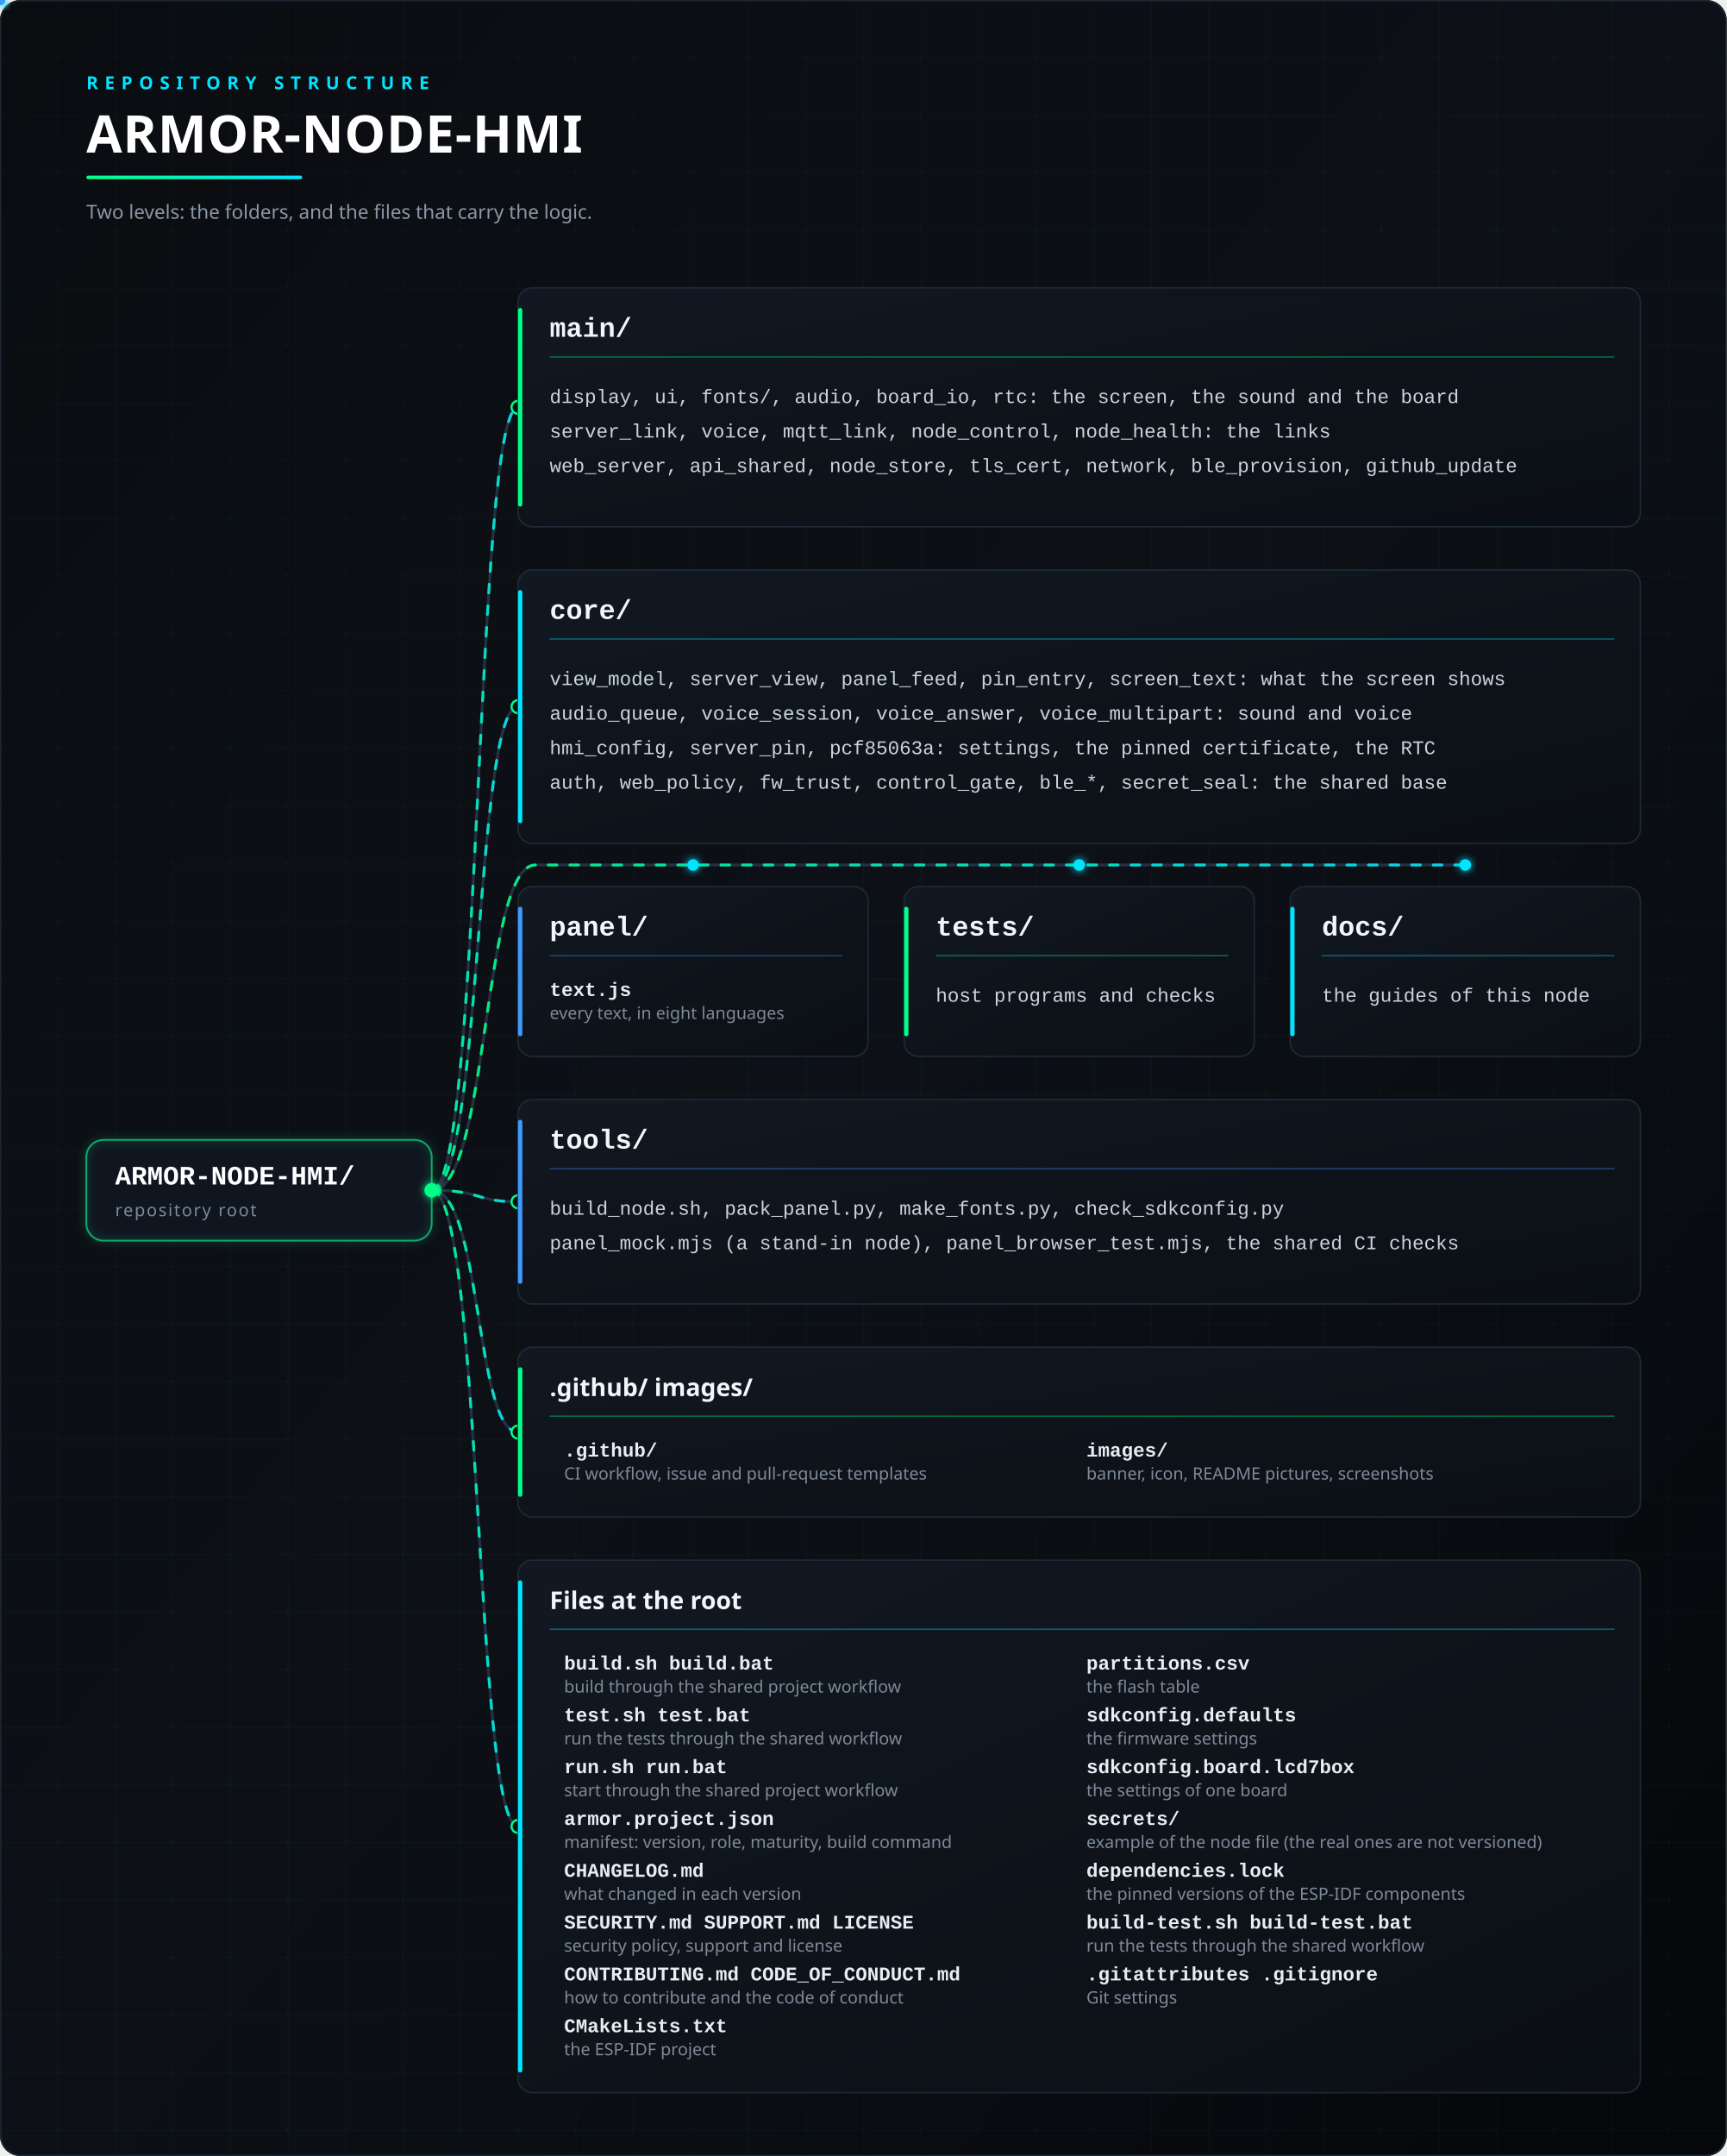
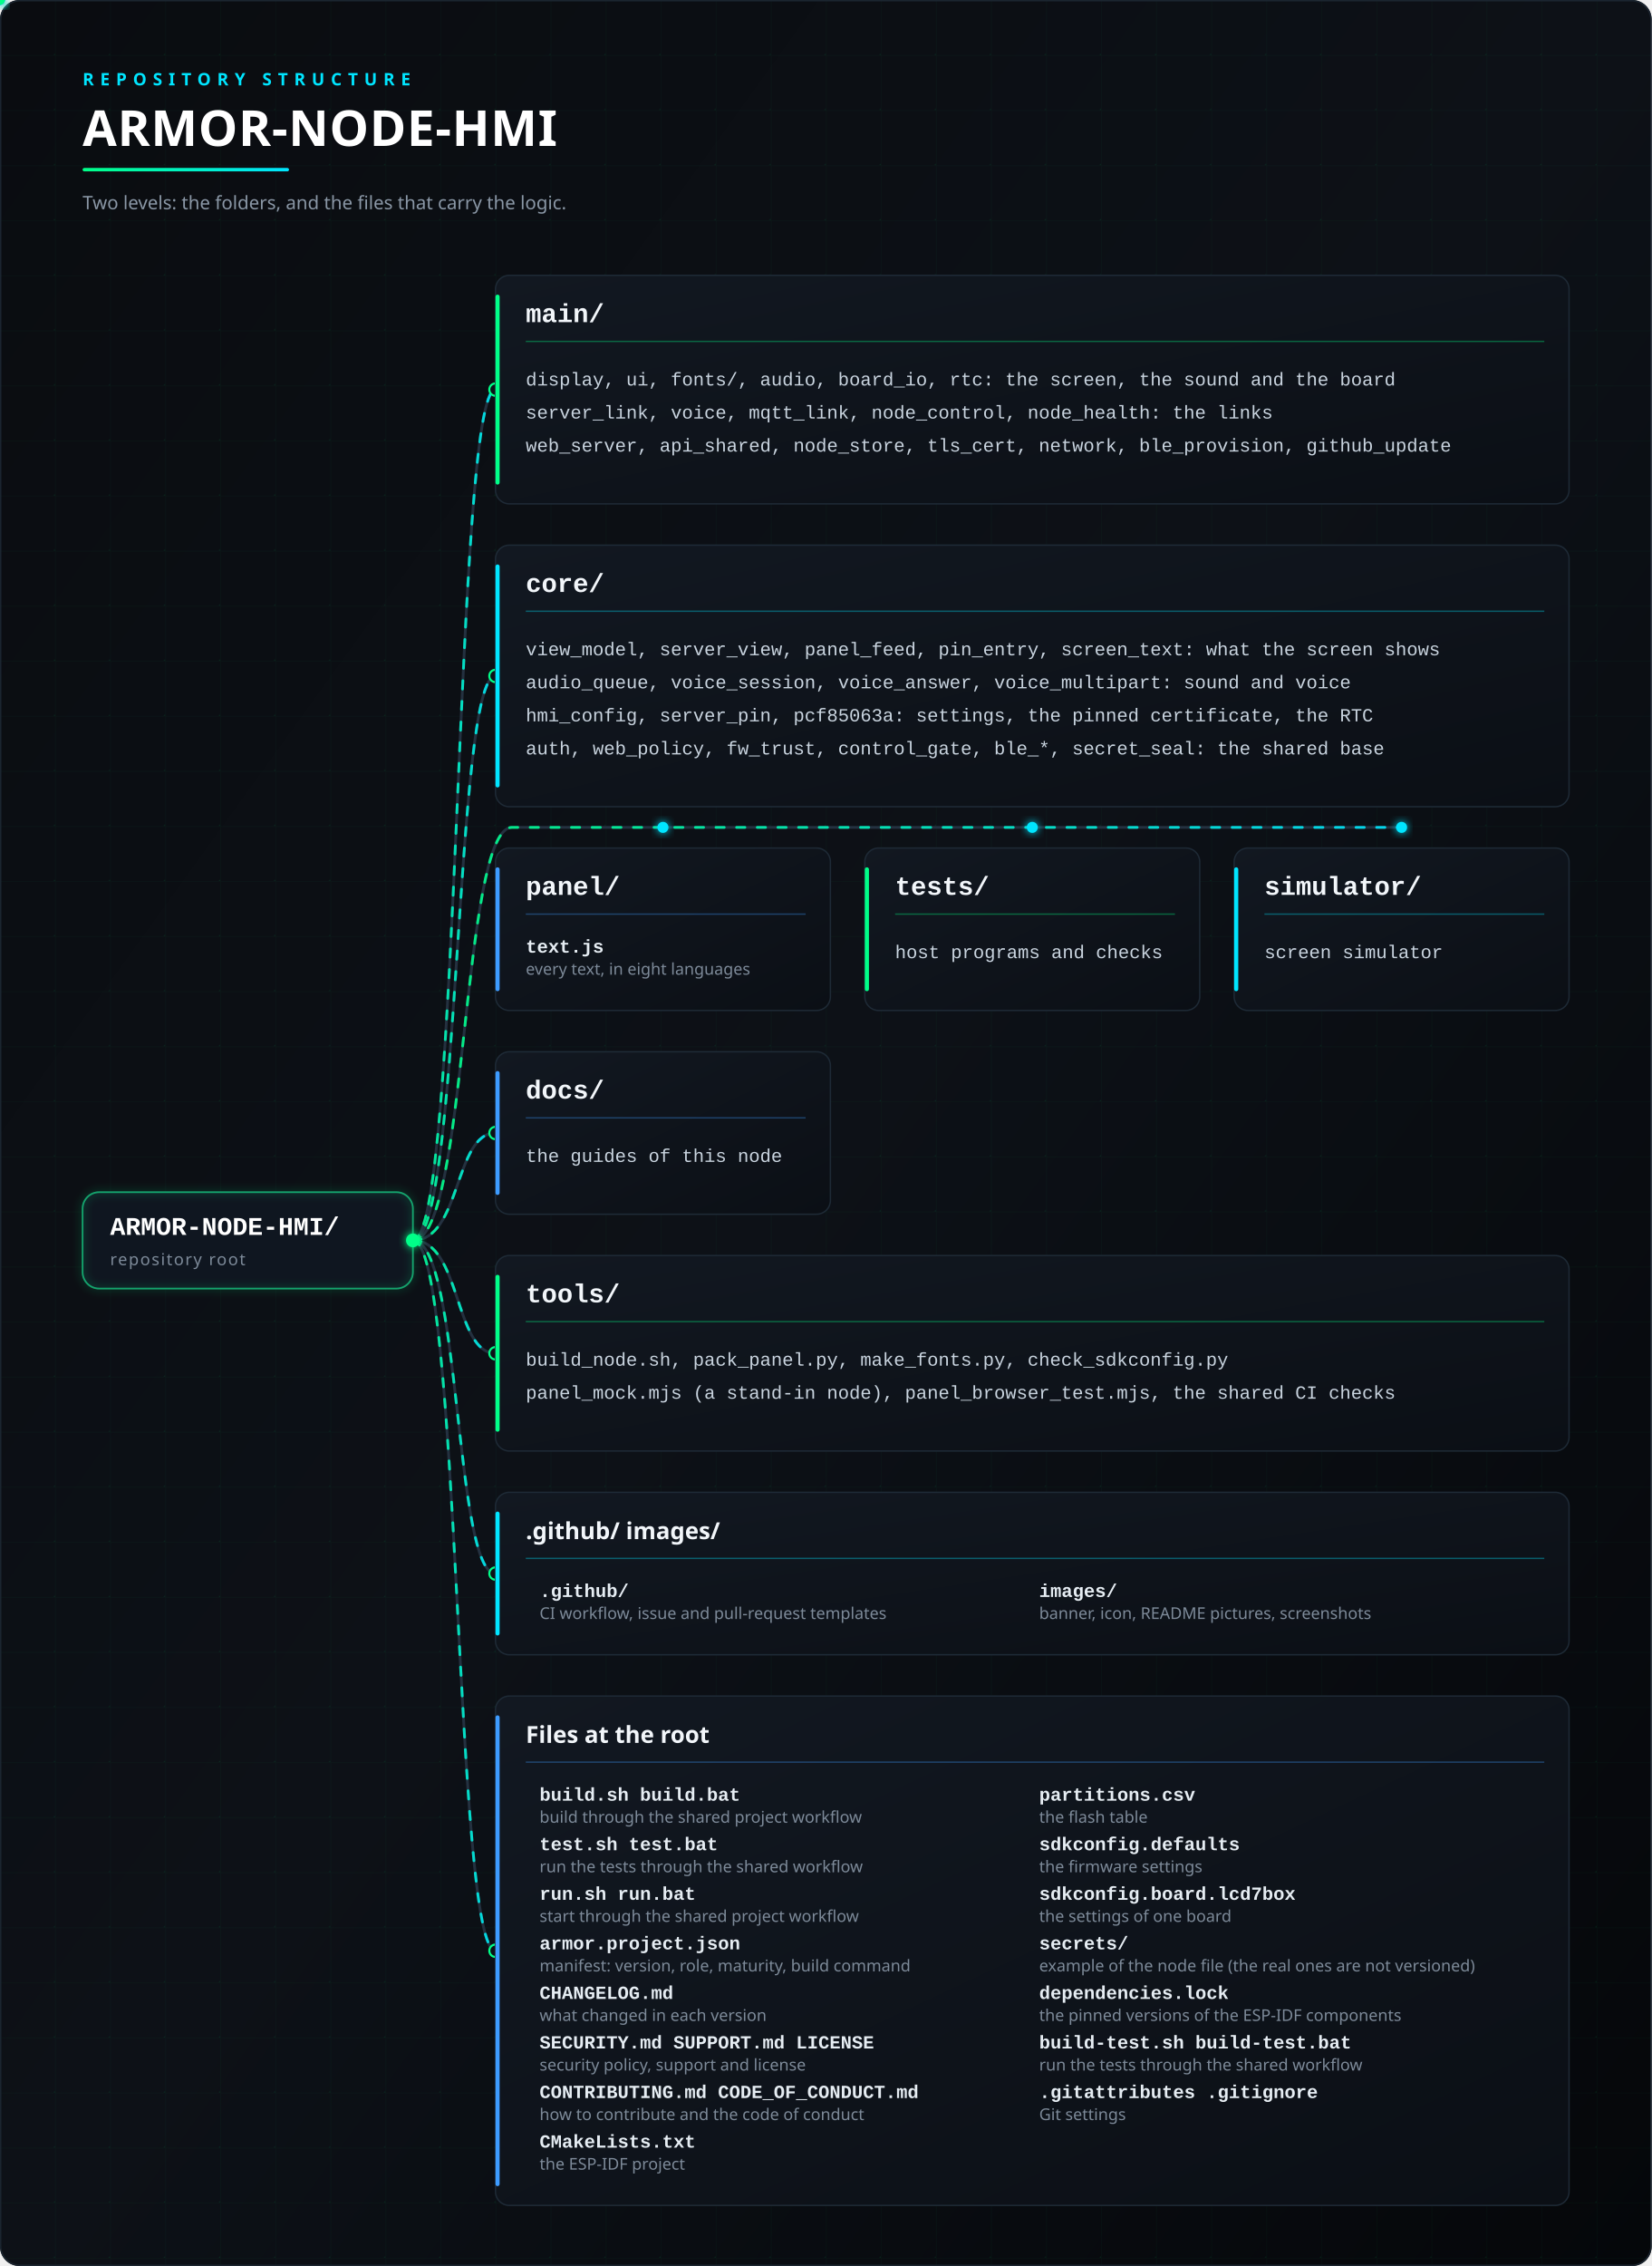
- <svg xmlns="http://www.w3.org/2000/svg" viewBox="0 0 1200 1498" width="100%" role="img" aria-labelledby="t d">
+ <svg xmlns="http://www.w3.org/2000/svg" viewBox="0 0 1200 1646" width="100%" role="img" aria-labelledby="t d">
  <defs>
    <linearGradient id="bg" x1="0" y1="0" x2="1" y2="1">
      <stop offset="0" stop-color="#0A0C10" />
      <stop offset="0.5" stop-color="#0D1117" />
      <stop offset="1" stop-color="#05070A" />
    </linearGradient>
    <linearGradient id="card" x1="0" y1="0" x2="1" y2="1">
      <stop offset="0" stop-color="#121821" />
      <stop offset="1" stop-color="#0B0F15" />
    </linearGradient>
    <linearGradient id="line" x1="0" y1="0" x2="1" y2="0">
      <stop offset="0" stop-color="#00FF88" />
      <stop offset="1" stop-color="#00E5FF" />
    </linearGradient>
    <filter id="glow" x="-50%" y="-50%" width="200%" height="200%">
      <feGaussianBlur stdDeviation="3" result="b" />
      <feMerge>
        <feMergeNode in="b" />
        <feMergeNode in="SourceGraphic" />
      </feMerge>
    </filter>
    <pattern id="grid" width="40" height="40" patternUnits="userSpaceOnUse">
      <path d="M40 0H0V40" fill="none" stroke="#00FF88" stroke-opacity="0.035" />
      <circle cx="40" cy="40" r="1" fill="#00FF88" fill-opacity="0.09" />
    </pattern>
  </defs>
-   <rect width="1200" height="1498" rx="14" fill="url(#bg)" />
-   <rect width="1200" height="1498" rx="14" fill="url(#grid)" />
-   <rect x="0.5" y="0.5" width="1199" height="1497" rx="14" fill="none" stroke="#1B2530" />
+   <rect width="1200" height="1646" rx="14" fill="url(#bg)" />
+   <rect width="1200" height="1646" rx="14" fill="url(#grid)" />
+   <rect x="0.5" y="0.5" width="1199" height="1645" rx="14" fill="none" stroke="#1B2530" />
  <text x="60" y="62" font-family="'Segoe UI','Noto Sans','Noto Sans CJK SC','Microsoft YaHei','Yu Gothic','Helvetica Neue',Helvetica,Arial,sans-serif" font-size="12.5" font-weight="600" fill="#00E5FF" text-anchor="start" letter-spacing="4.5">REPOSITORY STRUCTURE</text>
  <text x="60" y="106" font-family="'Segoe UI','Noto Sans','Noto Sans CJK SC','Microsoft YaHei','Yu Gothic','Helvetica Neue',Helvetica,Arial,sans-serif" font-size="36" font-weight="700" fill="#FFFFFF" text-anchor="start" letter-spacing="0.5">ARMOR-NODE-HMI</text>
  <rect x="60" y="122" width="150" height="2.5" rx="1.25" fill="url(#line)">
    <animate attributeName="width" values="40;150;150" keyTimes="0;0.4;1" dur="3s" repeatCount="indefinite" />
  </rect>
  <text x="60" y="152" font-family="'Segoe UI','Noto Sans','Noto Sans CJK SC','Microsoft YaHei','Yu Gothic','Helvetica Neue',Helvetica,Arial,sans-serif" font-size="13.5" font-weight="400" fill="#8A97A6" text-anchor="start">Two levels: the folders, and the files that carry the logic.</text>
-   <path id="c0" d="M300,827 C335,827 330,283 360,283" fill="none" stroke="#243140" stroke-width="2" />
-   <path d="M300,827 C335,827 330,283 360,283" fill="none" stroke="url(#line)" stroke-width="2" stroke-linecap="round" stroke-dasharray="6 9" opacity="0.9">
+   <path id="c0" d="M300,901 C335,901 330,283 360,283" fill="none" stroke="#243140" stroke-width="2" />
+   <path d="M300,901 C335,901 330,283 360,283" fill="none" stroke="url(#line)" stroke-width="2" stroke-linecap="round" stroke-dasharray="6 9" opacity="0.9">
    <animate attributeName="stroke-dashoffset" from="0" to="-30" dur="1.6s" repeatCount="indefinite" />
  </path>
  <circle cx="360" cy="283" r="4.5" fill="#0D1117" stroke="#00FF88" stroke-width="1.5" />
-   <path id="c1" d="M300,827 C335,827 330,491 360,491" fill="none" stroke="#243140" stroke-width="2" />
-   <path d="M300,827 C335,827 330,491 360,491" fill="none" stroke="url(#line)" stroke-width="2" stroke-linecap="round" stroke-dasharray="6 9" opacity="0.9">
+   <path id="c1" d="M300,901 C335,901 330,491 360,491" fill="none" stroke="#243140" stroke-width="2" />
+   <path d="M300,901 C335,901 330,491 360,491" fill="none" stroke="url(#line)" stroke-width="2" stroke-linecap="round" stroke-dasharray="6 9" opacity="0.9">
    <animate attributeName="stroke-dashoffset" from="0" to="-30" dur="1.6s" repeatCount="indefinite" />
  </path>
  <circle cx="360" cy="491" r="4.5" fill="#0D1117" stroke="#00FF88" stroke-width="1.5" />
-   <path id="c2" d="M300,827 C340,827 335,601 372,601 H1018.33" fill="none" stroke="#243140" stroke-width="2" />
-   <path d="M300,827 C340,827 335,601 372,601 H1018.33" fill="none" stroke="url(#line)" stroke-width="2" stroke-linecap="round" stroke-dasharray="6 9" opacity="0.9">
+   <path id="c2" d="M300,901 C340,901 335,601 372,601 H1018.33" fill="none" stroke="#243140" stroke-width="2" />
+   <path d="M300,901 C340,901 335,601 372,601 H1018.33" fill="none" stroke="url(#line)" stroke-width="2" stroke-linecap="round" stroke-dasharray="6 9" opacity="0.9">
    <animate attributeName="stroke-dashoffset" from="0" to="-30" dur="1.6s" repeatCount="indefinite" />
  </path>
  <path d="M481.667,601 V616" stroke="url(#line)" stroke-width="2" fill="none" />
  <circle cx="481.667" cy="601" r="4" fill="#00E5FF" filter="url(#glow)" />
  <path d="M750,601 V616" stroke="url(#line)" stroke-width="2" fill="none" />
  <circle cx="750" cy="601" r="4" fill="#00E5FF" filter="url(#glow)" />
  <path d="M1018.33,601 V616" stroke="url(#line)" stroke-width="2" fill="none" />
  <circle cx="1018.33" cy="601" r="4" fill="#00E5FF" filter="url(#glow)" />
-   <path id="c3" d="M300,827 C335,827 330,835 360,835" fill="none" stroke="#243140" stroke-width="2" />
-   <path d="M300,827 C335,827 330,835 360,835" fill="none" stroke="url(#line)" stroke-width="2" stroke-linecap="round" stroke-dasharray="6 9" opacity="0.9">
-     <animate attributeName="stroke-dashoffset" from="0" to="-30" dur="1.6s" repeatCount="indefinite" />
-   </path>
-   <circle cx="360" cy="835" r="4.5" fill="#0D1117" stroke="#00FF88" stroke-width="1.5" />
-   <path id="c4" d="M300,827 C335,827 330,995 360,995" fill="none" stroke="#243140" stroke-width="2" />
-   <path d="M300,827 C335,827 330,995 360,995" fill="none" stroke="url(#line)" stroke-width="2" stroke-linecap="round" stroke-dasharray="6 9" opacity="0.9">
-     <animate attributeName="stroke-dashoffset" from="0" to="-30" dur="1.6s" repeatCount="indefinite" />
-   </path>
-   <circle cx="360" cy="995" r="4.5" fill="#0D1117" stroke="#00FF88" stroke-width="1.5" />
-   <path id="c5" d="M300,827 C335,827 330,1269 360,1269" fill="none" stroke="#243140" stroke-width="2" />
-   <path d="M300,827 C335,827 330,1269 360,1269" fill="none" stroke="url(#line)" stroke-width="2" stroke-linecap="round" stroke-dasharray="6 9" opacity="0.9">
-     <animate attributeName="stroke-dashoffset" from="0" to="-30" dur="1.6s" repeatCount="indefinite" />
-   </path>
-   <circle cx="360" cy="1269" r="4.5" fill="#0D1117" stroke="#00FF88" stroke-width="1.5" />
+   <path id="c3" d="M300,901 C335,901 330,823 360,823" fill="none" stroke="#243140" stroke-width="2" />
+   <path d="M300,901 C335,901 330,823 360,823" fill="none" stroke="url(#line)" stroke-width="2" stroke-linecap="round" stroke-dasharray="6 9" opacity="0.9">
+     <animate attributeName="stroke-dashoffset" from="0" to="-30" dur="1.6s" repeatCount="indefinite" />
+   </path>
+   <circle cx="360" cy="823" r="4.5" fill="#0D1117" stroke="#00FF88" stroke-width="1.5" />
+   <path id="c4" d="M300,901 C335,901 330,983 360,983" fill="none" stroke="#243140" stroke-width="2" />
+   <path d="M300,901 C335,901 330,983 360,983" fill="none" stroke="url(#line)" stroke-width="2" stroke-linecap="round" stroke-dasharray="6 9" opacity="0.9">
+     <animate attributeName="stroke-dashoffset" from="0" to="-30" dur="1.6s" repeatCount="indefinite" />
+   </path>
+   <circle cx="360" cy="983" r="4.5" fill="#0D1117" stroke="#00FF88" stroke-width="1.5" />
+   <path id="c5" d="M300,901 C335,901 330,1143 360,1143" fill="none" stroke="#243140" stroke-width="2" />
+   <path d="M300,901 C335,901 330,1143 360,1143" fill="none" stroke="url(#line)" stroke-width="2" stroke-linecap="round" stroke-dasharray="6 9" opacity="0.9">
+     <animate attributeName="stroke-dashoffset" from="0" to="-30" dur="1.6s" repeatCount="indefinite" />
+   </path>
+   <circle cx="360" cy="1143" r="4.5" fill="#0D1117" stroke="#00FF88" stroke-width="1.5" />
+   <path id="c6" d="M300,901 C335,901 330,1417 360,1417" fill="none" stroke="#243140" stroke-width="2" />
+   <path d="M300,901 C335,901 330,1417 360,1417" fill="none" stroke="url(#line)" stroke-width="2" stroke-linecap="round" stroke-dasharray="6 9" opacity="0.9">
+     <animate attributeName="stroke-dashoffset" from="0" to="-30" dur="1.6s" repeatCount="indefinite" />
+   </path>
+   <circle cx="360" cy="1417" r="4.5" fill="#0D1117" stroke="#00FF88" stroke-width="1.5" />
  <circle r="3.5" fill="#00FF88" filter="url(#glow)">
    <animateMotion dur="3.4s" repeatCount="indefinite">
      <mpath href="#c0" />
    </animateMotion>
  </circle>
  <circle r="3.5" fill="#00E5FF" filter="url(#glow)">
    <animateMotion dur="4.2s" repeatCount="indefinite">
      <mpath href="#c1" />
    </animateMotion>
  </circle>
  <circle r="3.5" fill="#3D9BFF" filter="url(#glow)">
    <animateMotion dur="5.0s" repeatCount="indefinite">
      <mpath href="#c2" />
    </animateMotion>
  </circle>
  <circle r="3.5" fill="#00FF88" filter="url(#glow)">
    <animateMotion dur="5.8s" repeatCount="indefinite">
      <mpath href="#c3" />
    </animateMotion>
  </circle>
  <circle r="3.5" fill="#00E5FF" filter="url(#glow)">
    <animateMotion dur="6.6s" repeatCount="indefinite">
      <mpath href="#c4" />
    </animateMotion>
  </circle>
  <circle r="3.5" fill="#3D9BFF" filter="url(#glow)">
    <animateMotion dur="7.4s" repeatCount="indefinite">
      <mpath href="#c5" />
    </animateMotion>
  </circle>
-   <rect x="60" y="792" width="240" height="70" rx="12" fill="#0F1620" stroke="#2A3A4C" stroke-width="1.2" />
-   <rect x="60" y="792" width="240" height="70" rx="12" fill="none" stroke="#00FF88" stroke-opacity="0.5" stroke-width="1.2" filter="url(#glow)">
+   <circle r="3.5" fill="#00FF88" filter="url(#glow)">
+     <animateMotion dur="8.2s" repeatCount="indefinite">
+       <mpath href="#c6" />
+     </animateMotion>
+   </circle>
+   <rect x="60" y="866" width="240" height="70" rx="12" fill="#0F1620" stroke="#2A3A4C" stroke-width="1.2" />
+   <rect x="60" y="866" width="240" height="70" rx="12" fill="none" stroke="#00FF88" stroke-opacity="0.5" stroke-width="1.2" filter="url(#glow)">
    <animate attributeName="stroke-opacity" values="0.15;0.6;0.15" dur="3.6s" repeatCount="indefinite" />
  </rect>
-   <text x="80" y="823" font-family="'JetBrains Mono','Cascadia Code','SFMono-Regular',Consolas,'Liberation Mono',monospace" font-size="18.5" font-weight="700" fill="#FFFFFF" text-anchor="start">ARMOR-NODE-HMI/</text>
-   <text x="80" y="845" font-family="'Segoe UI','Noto Sans','Noto Sans CJK SC','Microsoft YaHei','Yu Gothic','Helvetica Neue',Helvetica,Arial,sans-serif" font-size="12" font-weight="400" fill="#7D8A99" text-anchor="start" letter-spacing="1">repository root</text>
-   <circle cx="300" cy="827" r="5" fill="#00FF88" filter="url(#glow)" />
+   <text x="80" y="897" font-family="'JetBrains Mono','Cascadia Code','SFMono-Regular',Consolas,'Liberation Mono',monospace" font-size="18.5" font-weight="700" fill="#FFFFFF" text-anchor="start">ARMOR-NODE-HMI/</text>
+   <text x="80" y="919" font-family="'Segoe UI','Noto Sans','Noto Sans CJK SC','Microsoft YaHei','Yu Gothic','Helvetica Neue',Helvetica,Arial,sans-serif" font-size="12" font-weight="400" fill="#7D8A99" text-anchor="start" letter-spacing="1">repository root</text>
+   <circle cx="300" cy="901" r="5" fill="#00FF88" filter="url(#glow)" />
  <rect x="360" y="200" width="780" height="166" rx="10" fill="url(#card)" stroke="#1E2A36" stroke-width="1" />
  <rect x="360" y="214" width="3" height="138" rx="1.5" fill="#00FF88">
    <animate attributeName="opacity" values="0.55;1;0.55" dur="4s" begin="0s" repeatCount="indefinite" />
  </rect>
  <text x="382" y="234" font-family="'JetBrains Mono','Cascadia Code','SFMono-Regular',Consolas,'Liberation Mono',monospace" font-size="19" font-weight="700" fill="#F2F6FA" text-anchor="start">main/</text>
  <line x1="382" y1="248" x2="1122" y2="248" stroke="#00FF88" stroke-opacity="0.35" stroke-width="1" />
  <text x="382" y="280" font-family="'JetBrains Mono','Cascadia Code','SFMono-Regular',Consolas,'Liberation Mono',monospace" font-size="13.5" font-weight="400" fill="#C9D4DF" text-anchor="start">display, ui, fonts/, audio, board_io, rtc: the screen, the sound and the board</text>
  <text x="382" y="304" font-family="'JetBrains Mono','Cascadia Code','SFMono-Regular',Consolas,'Liberation Mono',monospace" font-size="13.5" font-weight="400" fill="#C9D4DF" text-anchor="start">server_link, voice, mqtt_link, node_control, node_health: the links</text>
  <text x="382" y="328" font-family="'JetBrains Mono','Cascadia Code','SFMono-Regular',Consolas,'Liberation Mono',monospace" font-size="13.5" font-weight="400" fill="#C9D4DF" text-anchor="start">web_server, api_shared, node_store, tls_cert, network, ble_provision, github_update</text>
  <rect x="360" y="396" width="780" height="190" rx="10" fill="url(#card)" stroke="#1E2A36" stroke-width="1" />
  <rect x="360" y="410" width="3" height="162" rx="1.5" fill="#00E5FF">
    <animate attributeName="opacity" values="0.55;1;0.55" dur="4s" begin="0.6s" repeatCount="indefinite" />
  </rect>
  <text x="382" y="430" font-family="'JetBrains Mono','Cascadia Code','SFMono-Regular',Consolas,'Liberation Mono',monospace" font-size="19" font-weight="700" fill="#F2F6FA" text-anchor="start">core/</text>
  <line x1="382" y1="444" x2="1122" y2="444" stroke="#00E5FF" stroke-opacity="0.35" stroke-width="1" />
  <text x="382" y="476" font-family="'JetBrains Mono','Cascadia Code','SFMono-Regular',Consolas,'Liberation Mono',monospace" font-size="13.5" font-weight="400" fill="#C9D4DF" text-anchor="start">view_model, server_view, panel_feed, pin_entry, screen_text: what the screen shows</text>
  <text x="382" y="500" font-family="'JetBrains Mono','Cascadia Code','SFMono-Regular',Consolas,'Liberation Mono',monospace" font-size="13.5" font-weight="400" fill="#C9D4DF" text-anchor="start">audio_queue, voice_session, voice_answer, voice_multipart: sound and voice</text>
  <text x="382" y="524" font-family="'JetBrains Mono','Cascadia Code','SFMono-Regular',Consolas,'Liberation Mono',monospace" font-size="13.5" font-weight="400" fill="#C9D4DF" text-anchor="start">hmi_config, server_pin, pcf85063a: settings, the pinned certificate, the RTC</text>
  <text x="382" y="548" font-family="'JetBrains Mono','Cascadia Code','SFMono-Regular',Consolas,'Liberation Mono',monospace" font-size="13.5" font-weight="400" fill="#C9D4DF" text-anchor="start">auth, web_policy, fw_trust, control_gate, ble_*, secret_seal: the shared base</text>
  <rect x="360" y="616" width="243.333" height="118" rx="10" fill="url(#card)" stroke="#1E2A36" stroke-width="1" />
  <rect x="360" y="630" width="3" height="90" rx="1.5" fill="#3D9BFF">
    <animate attributeName="opacity" values="0.55;1;0.55" dur="4s" begin="1.2s" repeatCount="indefinite" />
  </rect>
  <text x="382" y="650" font-family="'JetBrains Mono','Cascadia Code','SFMono-Regular',Consolas,'Liberation Mono',monospace" font-size="19" font-weight="700" fill="#F2F6FA" text-anchor="start">panel/</text>
  <line x1="382" y1="664" x2="585.333" y2="664" stroke="#3D9BFF" stroke-opacity="0.35" stroke-width="1" />
  <text x="382" y="692" font-family="'JetBrains Mono','Cascadia Code','SFMono-Regular',Consolas,'Liberation Mono',monospace" font-size="13.5" font-weight="600" fill="#E6EDF3" text-anchor="start">text.js</text>
  <text x="382" y="708" font-family="'Segoe UI','Noto Sans','Noto Sans CJK SC','Microsoft YaHei','Yu Gothic','Helvetica Neue',Helvetica,Arial,sans-serif" font-size="11.8" font-weight="400" fill="#7D8A99" text-anchor="start">every text, in eight languages</text>
  <rect x="628.333" y="616" width="243.333" height="118" rx="10" fill="url(#card)" stroke="#1E2A36" stroke-width="1" />
  <rect x="628.333" y="630" width="3" height="90" rx="1.5" fill="#00FF88">
    <animate attributeName="opacity" values="0.55;1;0.55" dur="4s" begin="1.8s" repeatCount="indefinite" />
  </rect>
  <text x="650.333" y="650" font-family="'JetBrains Mono','Cascadia Code','SFMono-Regular',Consolas,'Liberation Mono',monospace" font-size="19" font-weight="700" fill="#F2F6FA" text-anchor="start">tests/</text>
  <line x1="650.333" y1="664" x2="853.667" y2="664" stroke="#00FF88" stroke-opacity="0.35" stroke-width="1" />
  <text x="650.333" y="696" font-family="'JetBrains Mono','Cascadia Code','SFMono-Regular',Consolas,'Liberation Mono',monospace" font-size="13.5" font-weight="400" fill="#C9D4DF" text-anchor="start">host programs and checks</text>
  <rect x="896.667" y="616" width="243.333" height="118" rx="10" fill="url(#card)" stroke="#1E2A36" stroke-width="1" />
  <rect x="896.667" y="630" width="3" height="90" rx="1.5" fill="#00E5FF">
    <animate attributeName="opacity" values="0.55;1;0.55" dur="4s" begin="2.4s" repeatCount="indefinite" />
  </rect>
-   <text x="918.667" y="650" font-family="'JetBrains Mono','Cascadia Code','SFMono-Regular',Consolas,'Liberation Mono',monospace" font-size="19" font-weight="700" fill="#F2F6FA" text-anchor="start">docs/</text>
+   <text x="918.667" y="650" font-family="'JetBrains Mono','Cascadia Code','SFMono-Regular',Consolas,'Liberation Mono',monospace" font-size="19" font-weight="700" fill="#F2F6FA" text-anchor="start">simulator/</text>
  <line x1="918.667" y1="664" x2="1122" y2="664" stroke="#00E5FF" stroke-opacity="0.35" stroke-width="1" />
-   <text x="918.667" y="696" font-family="'JetBrains Mono','Cascadia Code','SFMono-Regular',Consolas,'Liberation Mono',monospace" font-size="13.5" font-weight="400" fill="#C9D4DF" text-anchor="start">the guides of this node</text>
-   <rect x="360" y="764" width="780" height="142" rx="10" fill="url(#card)" stroke="#1E2A36" stroke-width="1" />
-   <rect x="360" y="778" width="3" height="114" rx="1.5" fill="#3D9BFF">
+   <text x="918.667" y="696" font-family="'JetBrains Mono','Cascadia Code','SFMono-Regular',Consolas,'Liberation Mono',monospace" font-size="13.5" font-weight="400" fill="#C9D4DF" text-anchor="start">screen simulator</text>
+   <rect x="360" y="764" width="243.333" height="118" rx="10" fill="url(#card)" stroke="#1E2A36" stroke-width="1" />
+   <rect x="360" y="778" width="3" height="90" rx="1.5" fill="#3D9BFF">
    <animate attributeName="opacity" values="0.55;1;0.55" dur="4s" begin="3s" repeatCount="indefinite" />
  </rect>
-   <text x="382" y="798" font-family="'JetBrains Mono','Cascadia Code','SFMono-Regular',Consolas,'Liberation Mono',monospace" font-size="19" font-weight="700" fill="#F2F6FA" text-anchor="start">tools/</text>
-   <line x1="382" y1="812" x2="1122" y2="812" stroke="#3D9BFF" stroke-opacity="0.35" stroke-width="1" />
-   <text x="382" y="844" font-family="'JetBrains Mono','Cascadia Code','SFMono-Regular',Consolas,'Liberation Mono',monospace" font-size="13.5" font-weight="400" fill="#C9D4DF" text-anchor="start">build_node.sh, pack_panel.py, make_fonts.py, check_sdkconfig.py</text>
-   <text x="382" y="868" font-family="'JetBrains Mono','Cascadia Code','SFMono-Regular',Consolas,'Liberation Mono',monospace" font-size="13.5" font-weight="400" fill="#C9D4DF" text-anchor="start">panel_mock.mjs (a stand-in node), panel_browser_test.mjs, the shared CI checks</text>
-   <rect x="360" y="936" width="780" height="118" rx="10" fill="url(#card)" stroke="#1E2A36" stroke-width="1" />
-   <rect x="360" y="950" width="3" height="90" rx="1.5" fill="#00FF88">
+   <text x="382" y="798" font-family="'JetBrains Mono','Cascadia Code','SFMono-Regular',Consolas,'Liberation Mono',monospace" font-size="19" font-weight="700" fill="#F2F6FA" text-anchor="start">docs/</text>
+   <line x1="382" y1="812" x2="585.333" y2="812" stroke="#3D9BFF" stroke-opacity="0.35" stroke-width="1" />
+   <text x="382" y="844" font-family="'JetBrains Mono','Cascadia Code','SFMono-Regular',Consolas,'Liberation Mono',monospace" font-size="13.5" font-weight="400" fill="#C9D4DF" text-anchor="start">the guides of this node</text>
+   <rect x="360" y="912" width="780" height="142" rx="10" fill="url(#card)" stroke="#1E2A36" stroke-width="1" />
+   <rect x="360" y="926" width="3" height="114" rx="1.5" fill="#00FF88">
    <animate attributeName="opacity" values="0.55;1;0.55" dur="4s" begin="3.6s" repeatCount="indefinite" />
  </rect>
-   <text x="382" y="970" font-family="'Segoe UI','Noto Sans','Noto Sans CJK SC','Microsoft YaHei','Yu Gothic','Helvetica Neue',Helvetica,Arial,sans-serif" font-size="17" font-weight="700" fill="#F2F6FA" text-anchor="start">.github/ images/</text>
-   <line x1="382" y1="984" x2="1122" y2="984" stroke="#00FF88" stroke-opacity="0.35" stroke-width="1" />
-   <text x="392" y="1012" font-family="'JetBrains Mono','Cascadia Code','SFMono-Regular',Consolas,'Liberation Mono',monospace" font-size="13.5" font-weight="600" fill="#E6EDF3" text-anchor="start">.github/</text>
-   <text x="392" y="1028" font-family="'Segoe UI','Noto Sans','Noto Sans CJK SC','Microsoft YaHei','Yu Gothic','Helvetica Neue',Helvetica,Arial,sans-serif" font-size="11.8" font-weight="400" fill="#7D8A99" text-anchor="start">CI workflow, issue and pull-request templates</text>
-   <text x="755" y="1012" font-family="'JetBrains Mono','Cascadia Code','SFMono-Regular',Consolas,'Liberation Mono',monospace" font-size="13.5" font-weight="600" fill="#E6EDF3" text-anchor="start">images/</text>
-   <text x="755" y="1028" font-family="'Segoe UI','Noto Sans','Noto Sans CJK SC','Microsoft YaHei','Yu Gothic','Helvetica Neue',Helvetica,Arial,sans-serif" font-size="11.8" font-weight="400" fill="#7D8A99" text-anchor="start">banner, icon, README pictures, screenshots</text>
-   <rect x="360" y="1084" width="780" height="370" rx="10" fill="url(#card)" stroke="#1E2A36" stroke-width="1" />
-   <rect x="360" y="1098" width="3" height="342" rx="1.5" fill="#00E5FF">
+   <text x="382" y="946" font-family="'JetBrains Mono','Cascadia Code','SFMono-Regular',Consolas,'Liberation Mono',monospace" font-size="19" font-weight="700" fill="#F2F6FA" text-anchor="start">tools/</text>
+   <line x1="382" y1="960" x2="1122" y2="960" stroke="#00FF88" stroke-opacity="0.35" stroke-width="1" />
+   <text x="382" y="992" font-family="'JetBrains Mono','Cascadia Code','SFMono-Regular',Consolas,'Liberation Mono',monospace" font-size="13.5" font-weight="400" fill="#C9D4DF" text-anchor="start">build_node.sh, pack_panel.py, make_fonts.py, check_sdkconfig.py</text>
+   <text x="382" y="1016" font-family="'JetBrains Mono','Cascadia Code','SFMono-Regular',Consolas,'Liberation Mono',monospace" font-size="13.5" font-weight="400" fill="#C9D4DF" text-anchor="start">panel_mock.mjs (a stand-in node), panel_browser_test.mjs, the shared CI checks</text>
+   <rect x="360" y="1084" width="780" height="118" rx="10" fill="url(#card)" stroke="#1E2A36" stroke-width="1" />
+   <rect x="360" y="1098" width="3" height="90" rx="1.5" fill="#00E5FF">
    <animate attributeName="opacity" values="0.55;1;0.55" dur="4s" begin="4.2s" repeatCount="indefinite" />
  </rect>
-   <text x="382" y="1118" font-family="'Segoe UI','Noto Sans','Noto Sans CJK SC','Microsoft YaHei','Yu Gothic','Helvetica Neue',Helvetica,Arial,sans-serif" font-size="17" font-weight="700" fill="#F2F6FA" text-anchor="start">Files at the root</text>
+   <text x="382" y="1118" font-family="'Segoe UI','Noto Sans','Noto Sans CJK SC','Microsoft YaHei','Yu Gothic','Helvetica Neue',Helvetica,Arial,sans-serif" font-size="17" font-weight="700" fill="#F2F6FA" text-anchor="start">.github/ images/</text>
  <line x1="382" y1="1132" x2="1122" y2="1132" stroke="#00E5FF" stroke-opacity="0.35" stroke-width="1" />
-   <text x="392" y="1160" font-family="'JetBrains Mono','Cascadia Code','SFMono-Regular',Consolas,'Liberation Mono',monospace" font-size="13.5" font-weight="600" fill="#E6EDF3" text-anchor="start">build.sh  build.bat</text>
-   <text x="392" y="1176" font-family="'Segoe UI','Noto Sans','Noto Sans CJK SC','Microsoft YaHei','Yu Gothic','Helvetica Neue',Helvetica,Arial,sans-serif" font-size="11.8" font-weight="400" fill="#7D8A99" text-anchor="start">build through the shared project workflow</text>
-   <text x="392" y="1196" font-family="'JetBrains Mono','Cascadia Code','SFMono-Regular',Consolas,'Liberation Mono',monospace" font-size="13.5" font-weight="600" fill="#E6EDF3" text-anchor="start">test.sh  test.bat</text>
-   <text x="392" y="1212" font-family="'Segoe UI','Noto Sans','Noto Sans CJK SC','Microsoft YaHei','Yu Gothic','Helvetica Neue',Helvetica,Arial,sans-serif" font-size="11.8" font-weight="400" fill="#7D8A99" text-anchor="start">run the tests through the shared workflow</text>
-   <text x="392" y="1232" font-family="'JetBrains Mono','Cascadia Code','SFMono-Regular',Consolas,'Liberation Mono',monospace" font-size="13.5" font-weight="600" fill="#E6EDF3" text-anchor="start">run.sh  run.bat</text>
-   <text x="392" y="1248" font-family="'Segoe UI','Noto Sans','Noto Sans CJK SC','Microsoft YaHei','Yu Gothic','Helvetica Neue',Helvetica,Arial,sans-serif" font-size="11.8" font-weight="400" fill="#7D8A99" text-anchor="start">start through the shared project workflow</text>
-   <text x="392" y="1268" font-family="'JetBrains Mono','Cascadia Code','SFMono-Regular',Consolas,'Liberation Mono',monospace" font-size="13.5" font-weight="600" fill="#E6EDF3" text-anchor="start">armor.project.json</text>
-   <text x="392" y="1284" font-family="'Segoe UI','Noto Sans','Noto Sans CJK SC','Microsoft YaHei','Yu Gothic','Helvetica Neue',Helvetica,Arial,sans-serif" font-size="11.8" font-weight="400" fill="#7D8A99" text-anchor="start">manifest: version, role, maturity, build command</text>
-   <text x="392" y="1304" font-family="'JetBrains Mono','Cascadia Code','SFMono-Regular',Consolas,'Liberation Mono',monospace" font-size="13.5" font-weight="600" fill="#E6EDF3" text-anchor="start">CHANGELOG.md</text>
-   <text x="392" y="1320" font-family="'Segoe UI','Noto Sans','Noto Sans CJK SC','Microsoft YaHei','Yu Gothic','Helvetica Neue',Helvetica,Arial,sans-serif" font-size="11.8" font-weight="400" fill="#7D8A99" text-anchor="start">what changed in each version</text>
-   <text x="392" y="1340" font-family="'JetBrains Mono','Cascadia Code','SFMono-Regular',Consolas,'Liberation Mono',monospace" font-size="13.5" font-weight="600" fill="#E6EDF3" text-anchor="start">SECURITY.md  SUPPORT.md  LICENSE</text>
-   <text x="392" y="1356" font-family="'Segoe UI','Noto Sans','Noto Sans CJK SC','Microsoft YaHei','Yu Gothic','Helvetica Neue',Helvetica,Arial,sans-serif" font-size="11.8" font-weight="400" fill="#7D8A99" text-anchor="start">security policy, support and license</text>
-   <text x="392" y="1376" font-family="'JetBrains Mono','Cascadia Code','SFMono-Regular',Consolas,'Liberation Mono',monospace" font-size="13.5" font-weight="600" fill="#E6EDF3" text-anchor="start">CONTRIBUTING.md  CODE_OF_CONDUCT.md</text>
-   <text x="392" y="1392" font-family="'Segoe UI','Noto Sans','Noto Sans CJK SC','Microsoft YaHei','Yu Gothic','Helvetica Neue',Helvetica,Arial,sans-serif" font-size="11.8" font-weight="400" fill="#7D8A99" text-anchor="start">how to contribute and the code of conduct</text>
-   <text x="392" y="1412" font-family="'JetBrains Mono','Cascadia Code','SFMono-Regular',Consolas,'Liberation Mono',monospace" font-size="13.5" font-weight="600" fill="#E6EDF3" text-anchor="start">CMakeLists.txt</text>
-   <text x="392" y="1428" font-family="'Segoe UI','Noto Sans','Noto Sans CJK SC','Microsoft YaHei','Yu Gothic','Helvetica Neue',Helvetica,Arial,sans-serif" font-size="11.8" font-weight="400" fill="#7D8A99" text-anchor="start">the ESP-IDF project</text>
-   <text x="755" y="1160" font-family="'JetBrains Mono','Cascadia Code','SFMono-Regular',Consolas,'Liberation Mono',monospace" font-size="13.5" font-weight="600" fill="#E6EDF3" text-anchor="start">partitions.csv</text>
-   <text x="755" y="1176" font-family="'Segoe UI','Noto Sans','Noto Sans CJK SC','Microsoft YaHei','Yu Gothic','Helvetica Neue',Helvetica,Arial,sans-serif" font-size="11.8" font-weight="400" fill="#7D8A99" text-anchor="start">the flash table</text>
-   <text x="755" y="1196" font-family="'JetBrains Mono','Cascadia Code','SFMono-Regular',Consolas,'Liberation Mono',monospace" font-size="13.5" font-weight="600" fill="#E6EDF3" text-anchor="start">sdkconfig.defaults</text>
-   <text x="755" y="1212" font-family="'Segoe UI','Noto Sans','Noto Sans CJK SC','Microsoft YaHei','Yu Gothic','Helvetica Neue',Helvetica,Arial,sans-serif" font-size="11.8" font-weight="400" fill="#7D8A99" text-anchor="start">the firmware settings</text>
-   <text x="755" y="1232" font-family="'JetBrains Mono','Cascadia Code','SFMono-Regular',Consolas,'Liberation Mono',monospace" font-size="13.5" font-weight="600" fill="#E6EDF3" text-anchor="start">sdkconfig.board.lcd7box</text>
-   <text x="755" y="1248" font-family="'Segoe UI','Noto Sans','Noto Sans CJK SC','Microsoft YaHei','Yu Gothic','Helvetica Neue',Helvetica,Arial,sans-serif" font-size="11.8" font-weight="400" fill="#7D8A99" text-anchor="start">the settings of one board</text>
-   <text x="755" y="1268" font-family="'JetBrains Mono','Cascadia Code','SFMono-Regular',Consolas,'Liberation Mono',monospace" font-size="13.5" font-weight="600" fill="#E6EDF3" text-anchor="start">secrets/</text>
-   <text x="755" y="1284" font-family="'Segoe UI','Noto Sans','Noto Sans CJK SC','Microsoft YaHei','Yu Gothic','Helvetica Neue',Helvetica,Arial,sans-serif" font-size="11.8" font-weight="400" fill="#7D8A99" text-anchor="start">example of the node file (the real ones are not versioned)</text>
-   <text x="755" y="1304" font-family="'JetBrains Mono','Cascadia Code','SFMono-Regular',Consolas,'Liberation Mono',monospace" font-size="13.5" font-weight="600" fill="#E6EDF3" text-anchor="start">dependencies.lock</text>
-   <text x="755" y="1320" font-family="'Segoe UI','Noto Sans','Noto Sans CJK SC','Microsoft YaHei','Yu Gothic','Helvetica Neue',Helvetica,Arial,sans-serif" font-size="11.8" font-weight="400" fill="#7D8A99" text-anchor="start">the pinned versions of the ESP-IDF components</text>
-   <text x="755" y="1340" font-family="'JetBrains Mono','Cascadia Code','SFMono-Regular',Consolas,'Liberation Mono',monospace" font-size="13.5" font-weight="600" fill="#E6EDF3" text-anchor="start">build-test.sh  build-test.bat</text>
-   <text x="755" y="1356" font-family="'Segoe UI','Noto Sans','Noto Sans CJK SC','Microsoft YaHei','Yu Gothic','Helvetica Neue',Helvetica,Arial,sans-serif" font-size="11.8" font-weight="400" fill="#7D8A99" text-anchor="start">run the tests through the shared workflow</text>
-   <text x="755" y="1376" font-family="'JetBrains Mono','Cascadia Code','SFMono-Regular',Consolas,'Liberation Mono',monospace" font-size="13.5" font-weight="600" fill="#E6EDF3" text-anchor="start">.gitattributes  .gitignore</text>
-   <text x="755" y="1392" font-family="'Segoe UI','Noto Sans','Noto Sans CJK SC','Microsoft YaHei','Yu Gothic','Helvetica Neue',Helvetica,Arial,sans-serif" font-size="11.8" font-weight="400" fill="#7D8A99" text-anchor="start">Git settings</text>
+   <text x="392" y="1160" font-family="'JetBrains Mono','Cascadia Code','SFMono-Regular',Consolas,'Liberation Mono',monospace" font-size="13.5" font-weight="600" fill="#E6EDF3" text-anchor="start">.github/</text>
+   <text x="392" y="1176" font-family="'Segoe UI','Noto Sans','Noto Sans CJK SC','Microsoft YaHei','Yu Gothic','Helvetica Neue',Helvetica,Arial,sans-serif" font-size="11.8" font-weight="400" fill="#7D8A99" text-anchor="start">CI workflow, issue and pull-request templates</text>
+   <text x="755" y="1160" font-family="'JetBrains Mono','Cascadia Code','SFMono-Regular',Consolas,'Liberation Mono',monospace" font-size="13.5" font-weight="600" fill="#E6EDF3" text-anchor="start">images/</text>
+   <text x="755" y="1176" font-family="'Segoe UI','Noto Sans','Noto Sans CJK SC','Microsoft YaHei','Yu Gothic','Helvetica Neue',Helvetica,Arial,sans-serif" font-size="11.8" font-weight="400" fill="#7D8A99" text-anchor="start">banner, icon, README pictures, screenshots</text>
+   <rect x="360" y="1232" width="780" height="370" rx="10" fill="url(#card)" stroke="#1E2A36" stroke-width="1" />
+   <rect x="360" y="1246" width="3" height="342" rx="1.5" fill="#3D9BFF">
+     <animate attributeName="opacity" values="0.55;1;0.55" dur="4s" begin="4.8s" repeatCount="indefinite" />
+   </rect>
+   <text x="382" y="1266" font-family="'Segoe UI','Noto Sans','Noto Sans CJK SC','Microsoft YaHei','Yu Gothic','Helvetica Neue',Helvetica,Arial,sans-serif" font-size="17" font-weight="700" fill="#F2F6FA" text-anchor="start">Files at the root</text>
+   <line x1="382" y1="1280" x2="1122" y2="1280" stroke="#3D9BFF" stroke-opacity="0.35" stroke-width="1" />
+   <text x="392" y="1308" font-family="'JetBrains Mono','Cascadia Code','SFMono-Regular',Consolas,'Liberation Mono',monospace" font-size="13.5" font-weight="600" fill="#E6EDF3" text-anchor="start">build.sh  build.bat</text>
+   <text x="392" y="1324" font-family="'Segoe UI','Noto Sans','Noto Sans CJK SC','Microsoft YaHei','Yu Gothic','Helvetica Neue',Helvetica,Arial,sans-serif" font-size="11.8" font-weight="400" fill="#7D8A99" text-anchor="start">build through the shared project workflow</text>
+   <text x="392" y="1344" font-family="'JetBrains Mono','Cascadia Code','SFMono-Regular',Consolas,'Liberation Mono',monospace" font-size="13.5" font-weight="600" fill="#E6EDF3" text-anchor="start">test.sh  test.bat</text>
+   <text x="392" y="1360" font-family="'Segoe UI','Noto Sans','Noto Sans CJK SC','Microsoft YaHei','Yu Gothic','Helvetica Neue',Helvetica,Arial,sans-serif" font-size="11.8" font-weight="400" fill="#7D8A99" text-anchor="start">run the tests through the shared workflow</text>
+   <text x="392" y="1380" font-family="'JetBrains Mono','Cascadia Code','SFMono-Regular',Consolas,'Liberation Mono',monospace" font-size="13.5" font-weight="600" fill="#E6EDF3" text-anchor="start">run.sh  run.bat</text>
+   <text x="392" y="1396" font-family="'Segoe UI','Noto Sans','Noto Sans CJK SC','Microsoft YaHei','Yu Gothic','Helvetica Neue',Helvetica,Arial,sans-serif" font-size="11.8" font-weight="400" fill="#7D8A99" text-anchor="start">start through the shared project workflow</text>
+   <text x="392" y="1416" font-family="'JetBrains Mono','Cascadia Code','SFMono-Regular',Consolas,'Liberation Mono',monospace" font-size="13.5" font-weight="600" fill="#E6EDF3" text-anchor="start">armor.project.json</text>
+   <text x="392" y="1432" font-family="'Segoe UI','Noto Sans','Noto Sans CJK SC','Microsoft YaHei','Yu Gothic','Helvetica Neue',Helvetica,Arial,sans-serif" font-size="11.8" font-weight="400" fill="#7D8A99" text-anchor="start">manifest: version, role, maturity, build command</text>
+   <text x="392" y="1452" font-family="'JetBrains Mono','Cascadia Code','SFMono-Regular',Consolas,'Liberation Mono',monospace" font-size="13.5" font-weight="600" fill="#E6EDF3" text-anchor="start">CHANGELOG.md</text>
+   <text x="392" y="1468" font-family="'Segoe UI','Noto Sans','Noto Sans CJK SC','Microsoft YaHei','Yu Gothic','Helvetica Neue',Helvetica,Arial,sans-serif" font-size="11.8" font-weight="400" fill="#7D8A99" text-anchor="start">what changed in each version</text>
+   <text x="392" y="1488" font-family="'JetBrains Mono','Cascadia Code','SFMono-Regular',Consolas,'Liberation Mono',monospace" font-size="13.5" font-weight="600" fill="#E6EDF3" text-anchor="start">SECURITY.md  SUPPORT.md  LICENSE</text>
+   <text x="392" y="1504" font-family="'Segoe UI','Noto Sans','Noto Sans CJK SC','Microsoft YaHei','Yu Gothic','Helvetica Neue',Helvetica,Arial,sans-serif" font-size="11.8" font-weight="400" fill="#7D8A99" text-anchor="start">security policy, support and license</text>
+   <text x="392" y="1524" font-family="'JetBrains Mono','Cascadia Code','SFMono-Regular',Consolas,'Liberation Mono',monospace" font-size="13.5" font-weight="600" fill="#E6EDF3" text-anchor="start">CONTRIBUTING.md  CODE_OF_CONDUCT.md</text>
+   <text x="392" y="1540" font-family="'Segoe UI','Noto Sans','Noto Sans CJK SC','Microsoft YaHei','Yu Gothic','Helvetica Neue',Helvetica,Arial,sans-serif" font-size="11.8" font-weight="400" fill="#7D8A99" text-anchor="start">how to contribute and the code of conduct</text>
+   <text x="392" y="1560" font-family="'JetBrains Mono','Cascadia Code','SFMono-Regular',Consolas,'Liberation Mono',monospace" font-size="13.5" font-weight="600" fill="#E6EDF3" text-anchor="start">CMakeLists.txt</text>
+   <text x="392" y="1576" font-family="'Segoe UI','Noto Sans','Noto Sans CJK SC','Microsoft YaHei','Yu Gothic','Helvetica Neue',Helvetica,Arial,sans-serif" font-size="11.8" font-weight="400" fill="#7D8A99" text-anchor="start">the ESP-IDF project</text>
+   <text x="755" y="1308" font-family="'JetBrains Mono','Cascadia Code','SFMono-Regular',Consolas,'Liberation Mono',monospace" font-size="13.5" font-weight="600" fill="#E6EDF3" text-anchor="start">partitions.csv</text>
+   <text x="755" y="1324" font-family="'Segoe UI','Noto Sans','Noto Sans CJK SC','Microsoft YaHei','Yu Gothic','Helvetica Neue',Helvetica,Arial,sans-serif" font-size="11.8" font-weight="400" fill="#7D8A99" text-anchor="start">the flash table</text>
+   <text x="755" y="1344" font-family="'JetBrains Mono','Cascadia Code','SFMono-Regular',Consolas,'Liberation Mono',monospace" font-size="13.5" font-weight="600" fill="#E6EDF3" text-anchor="start">sdkconfig.defaults</text>
+   <text x="755" y="1360" font-family="'Segoe UI','Noto Sans','Noto Sans CJK SC','Microsoft YaHei','Yu Gothic','Helvetica Neue',Helvetica,Arial,sans-serif" font-size="11.8" font-weight="400" fill="#7D8A99" text-anchor="start">the firmware settings</text>
+   <text x="755" y="1380" font-family="'JetBrains Mono','Cascadia Code','SFMono-Regular',Consolas,'Liberation Mono',monospace" font-size="13.5" font-weight="600" fill="#E6EDF3" text-anchor="start">sdkconfig.board.lcd7box</text>
+   <text x="755" y="1396" font-family="'Segoe UI','Noto Sans','Noto Sans CJK SC','Microsoft YaHei','Yu Gothic','Helvetica Neue',Helvetica,Arial,sans-serif" font-size="11.8" font-weight="400" fill="#7D8A99" text-anchor="start">the settings of one board</text>
+   <text x="755" y="1416" font-family="'JetBrains Mono','Cascadia Code','SFMono-Regular',Consolas,'Liberation Mono',monospace" font-size="13.5" font-weight="600" fill="#E6EDF3" text-anchor="start">secrets/</text>
+   <text x="755" y="1432" font-family="'Segoe UI','Noto Sans','Noto Sans CJK SC','Microsoft YaHei','Yu Gothic','Helvetica Neue',Helvetica,Arial,sans-serif" font-size="11.8" font-weight="400" fill="#7D8A99" text-anchor="start">example of the node file (the real ones are not versioned)</text>
+   <text x="755" y="1452" font-family="'JetBrains Mono','Cascadia Code','SFMono-Regular',Consolas,'Liberation Mono',monospace" font-size="13.5" font-weight="600" fill="#E6EDF3" text-anchor="start">dependencies.lock</text>
+   <text x="755" y="1468" font-family="'Segoe UI','Noto Sans','Noto Sans CJK SC','Microsoft YaHei','Yu Gothic','Helvetica Neue',Helvetica,Arial,sans-serif" font-size="11.8" font-weight="400" fill="#7D8A99" text-anchor="start">the pinned versions of the ESP-IDF components</text>
+   <text x="755" y="1488" font-family="'JetBrains Mono','Cascadia Code','SFMono-Regular',Consolas,'Liberation Mono',monospace" font-size="13.5" font-weight="600" fill="#E6EDF3" text-anchor="start">build-test.sh  build-test.bat</text>
+   <text x="755" y="1504" font-family="'Segoe UI','Noto Sans','Noto Sans CJK SC','Microsoft YaHei','Yu Gothic','Helvetica Neue',Helvetica,Arial,sans-serif" font-size="11.8" font-weight="400" fill="#7D8A99" text-anchor="start">run the tests through the shared workflow</text>
+   <text x="755" y="1524" font-family="'JetBrains Mono','Cascadia Code','SFMono-Regular',Consolas,'Liberation Mono',monospace" font-size="13.5" font-weight="600" fill="#E6EDF3" text-anchor="start">.gitattributes  .gitignore</text>
+   <text x="755" y="1540" font-family="'Segoe UI','Noto Sans','Noto Sans CJK SC','Microsoft YaHei','Yu Gothic','Helvetica Neue',Helvetica,Arial,sans-serif" font-size="11.8" font-weight="400" fill="#7D8A99" text-anchor="start">Git settings</text>
</svg>
